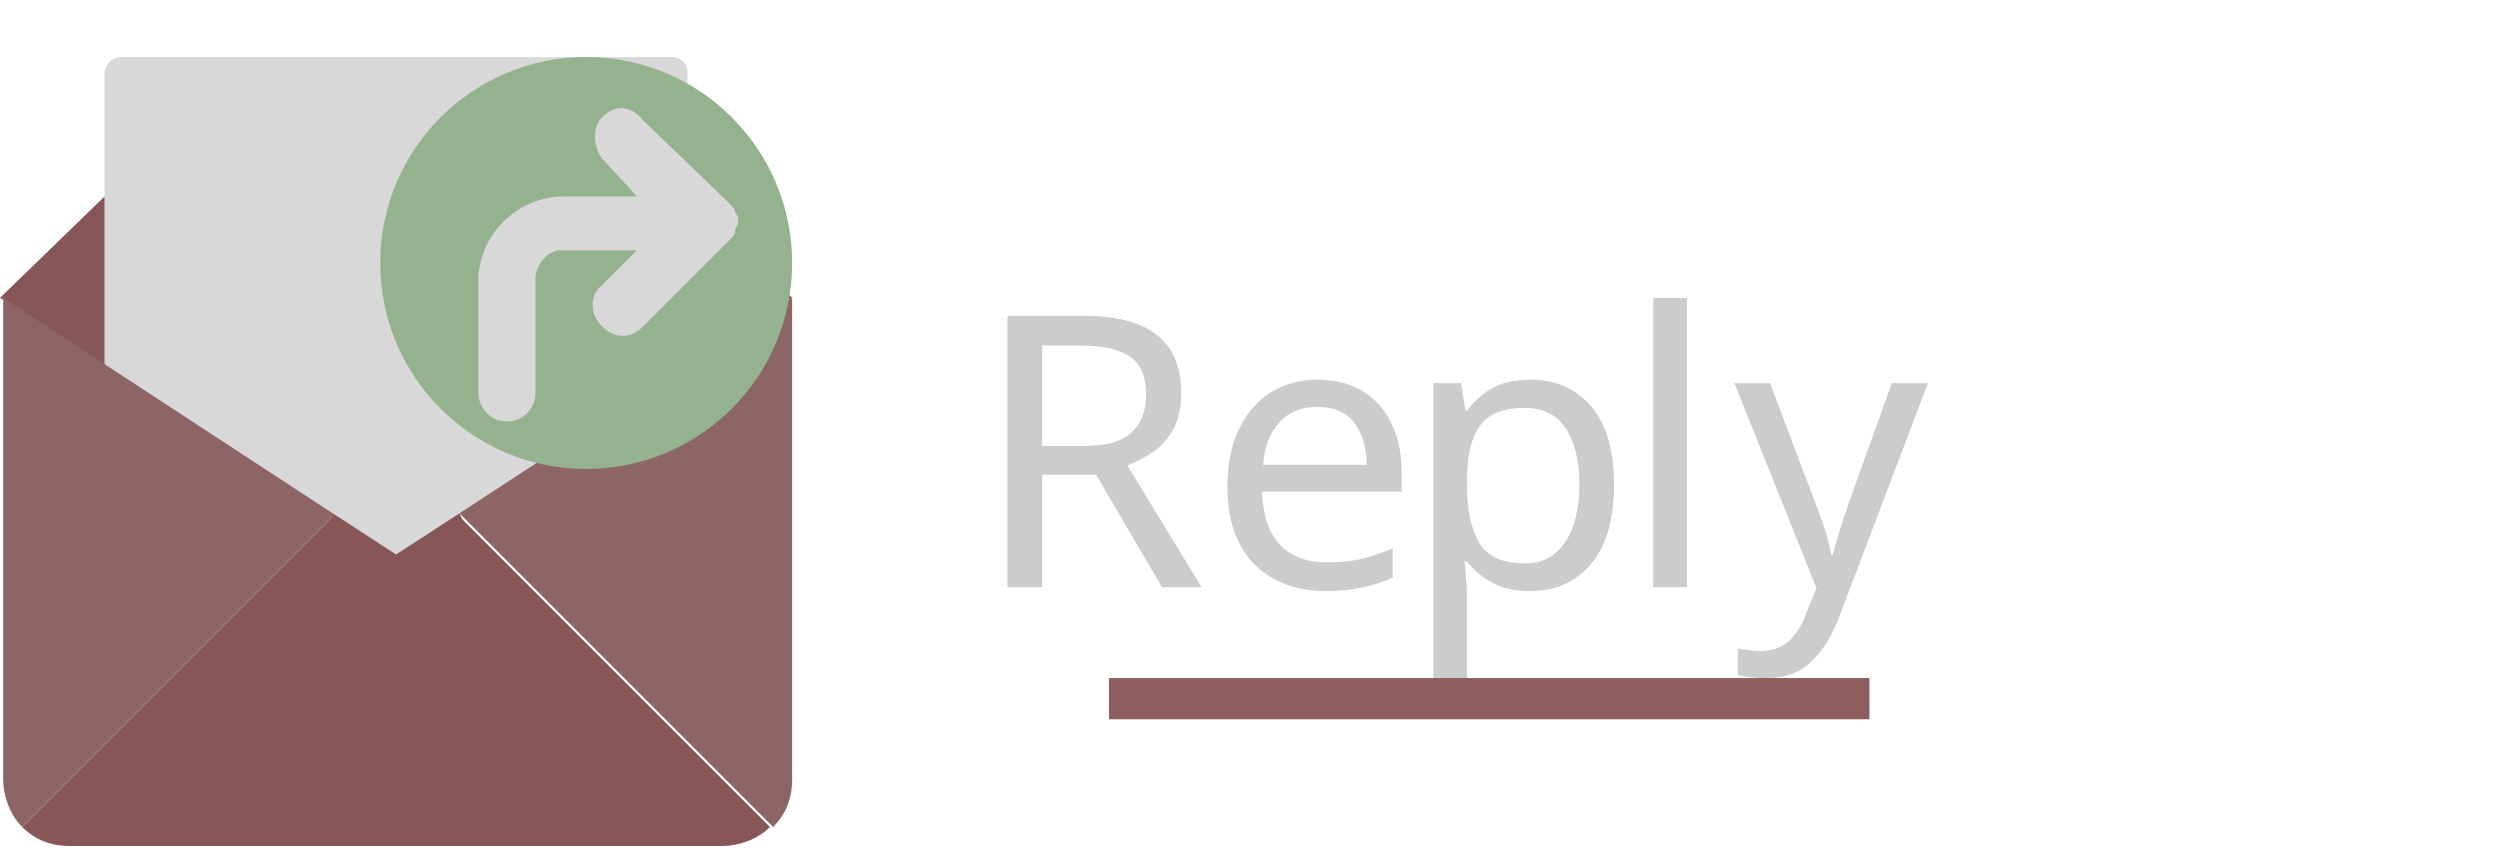
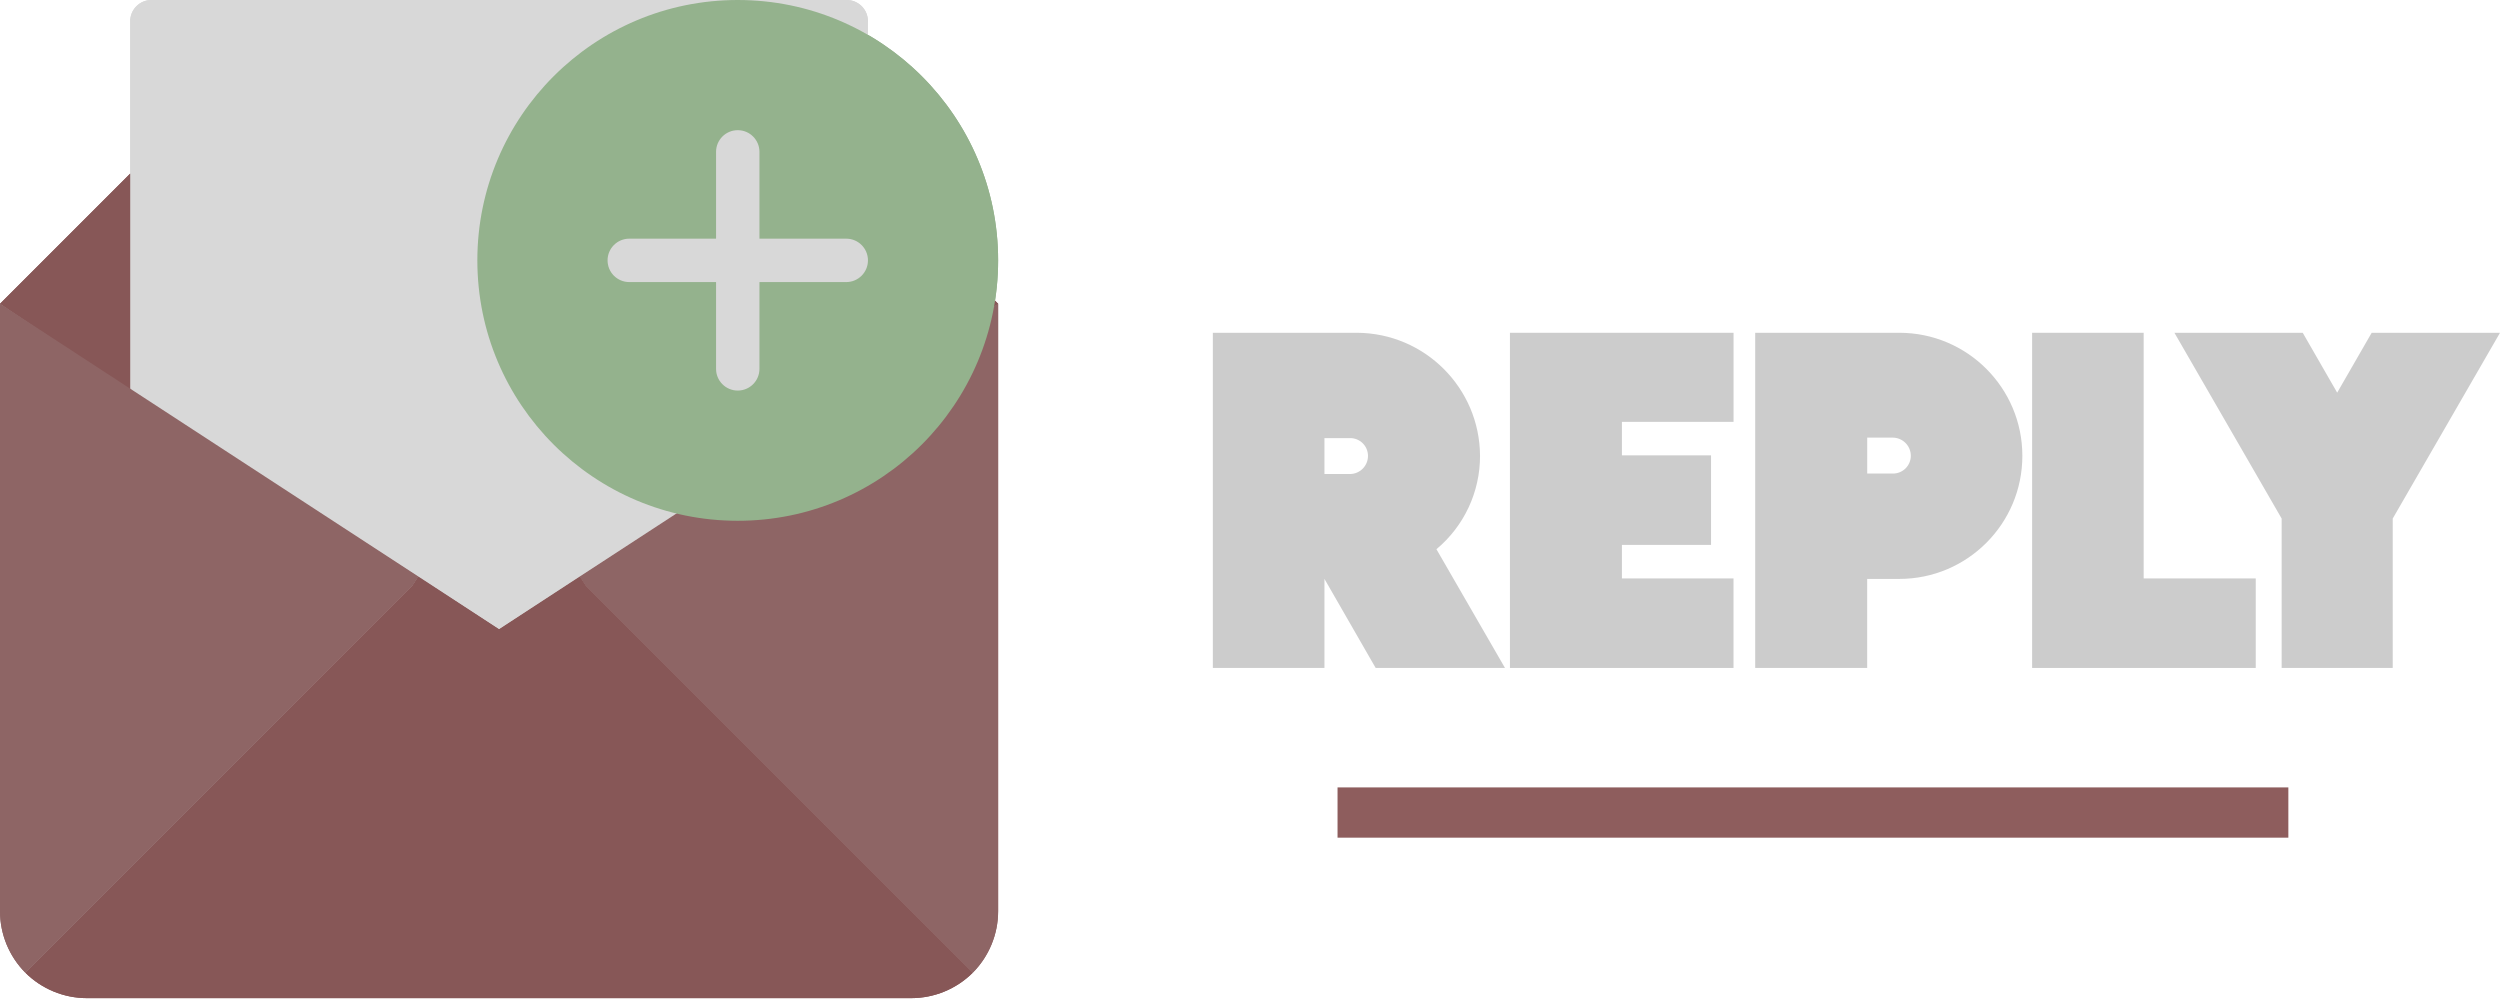
- <svg xmlns="http://www.w3.org/2000/svg" version="1.1" id="Layer_1" x="0px" y="0px" viewBox="0 0 78.9 26.8" style="enable-background:new 0 0 78.9 26.8;" xml:space="preserve">
-   <style type="text/css">
- 	.st0{fill:#CCCCCC;}
- 	.st1{font-family:'ColomboSansFont-Regular';}
- 	.st2{font-size:12px;}
- 	.st3{letter-spacing:-2;}
- 	.st4{fill:#D8D8D8;}
- 	.st5{fill:#875757;}
- 	.st6{fill:#8E6565;}
- 	.st7{fill:#94B28D;}
- 	.st8{opacity:0.8;fill:#723535;enable-background:new    ;}
- </style>
-   <text transform="matrix(1 0 0 1 30.6402 18.53)" class="st0 st1 st2">R</text>
-   <text transform="matrix(1 0 0 1 38.0802 18.53)" class="st0 st1 st2">e</text>
-   <text transform="matrix(1 0 0 1 44.2202 18.53)" class="st0 st1 st2">p</text>
-   <text transform="matrix(1 0 0 1 51.1602 18.53)" class="st0 st1 st2 st3">l</text>
-   <text transform="matrix(1 0 0 1 54.7202 18.53)" class="st0 st1 st2">y</text>
-   <path class="st4" d="M21.7,11.6l-9.2,6l-9.2-6V2.3c0-0.3,0.3-0.5,0.5-0.5h17.4c0.3,0,0.5,0.2,0.5,0.5c0,0,0,0,0,0L21.7,11.6z" />
-   <polygon class="st5" points="3.3,11.6 0,9.4 3.3,6.2 " />
-   <polygon class="st5" points="25,9.4 21.7,11.6 21.7,6.2 " />
-   <path class="st6" d="M21.7,11.5L25,9.4v15.2c0,0.6-0.2,1.1-0.6,1.5l-3.7-3.7l-6-6l-0.2-0.2L21.7,11.5z" />
-   <path class="st5" d="M20.6,22.4l3.7,3.7c-0.4,0.4-1,0.6-1.5,0.6H2.2c-0.6,0-1.1-0.2-1.5-0.6l3.7-3.7l6-6l0.1-0.2l2,1.3l2-1.3  l0.1,0.2L20.6,22.4z" />
-   <path class="st6" d="M10.5,16.2l-0.1,0.2l-6,6l-3.7,3.7c-0.4-0.4-0.6-1-0.6-1.5V9.4L10.5,16.2z" />
-   <circle class="st7" cx="18.5" cy="8.3" r="6.5" />
-   <path class="st4" d="M19,3.7c-0.3,0.3-0.3,0.9,0,1.3c0,0,0,0,0,0l1.1,1.2h-2.3c-1.4,0-2.6,1.1-2.7,2.5c0,0.1,0,0.1,0,0.2v3.5  c0,0.5,0.4,0.9,0.9,0.9c0.5,0,0.9-0.4,0.9-0.9V8.8c0-0.4,0.3-0.8,0.7-0.9c0.1,0,0.1,0,0.2,0h2.3L19,9c-0.4,0.3-0.4,0.9,0,1.3  s0.9,0.4,1.3,0l0,0L23,7.6c0.1-0.1,0.2-0.2,0.2-0.3c0-0.1,0.1-0.2,0.1-0.3c0-0.1,0-0.2-0.1-0.3c0-0.1-0.1-0.2-0.2-0.3l-2.7-2.6  C19.9,3.3,19.4,3.3,19,3.7C19,3.7,19,3.7,19,3.7z" />
-   <rect x="35" y="21.4" class="st8" width="24" height="1.3" />
+ <svg xmlns="http://www.w3.org/2000/svg" id="Layer_1" data-name="Layer 1" viewBox="0 0 62.617 25">
+   <defs>
+     <style>.cls-1{fill:#ccc;}.cls-2{fill:#d8d8d8;}.cls-3{fill:#875757;}.cls-4{fill:#8e6565;}.cls-5{fill:#94b28d;}.cls-6{fill:#723535;opacity:0.8;}</style>
+   </defs>
+   <path class="cls-1" d="M31.878,9.835h3.61a3.097,3.097,0,0,1,3.082,3.083,3.039,3.039,0,0,1-1.092,2.338L39.195,18.23H35.956L34.673,15.999V18.23H31.878Zm2.795,2.639v.899h.636a.455.455,0,0,0,.455-.456.446.446,0,0,0-.455-.444Z" transform="translate(-1.5 -1.5)" />
+   <path class="cls-1" d="M39.319,9.835h5.601v2.231H42.124v.839H44.356v2.243H42.124v.84h2.795V18.23H39.319Z" transform="translate(-1.5 -1.5)" />
+   <path class="cls-1" d="M45.462,9.835h3.609a3.082,3.082,0,1,1,0,6.165h-.804V18.23H45.462Zm2.806,2.626v.9h.636a.446.446,0,0,0,.456-.444.456.456,0,0,0-.456-.456Z" transform="translate(-1.5 -1.5)" />
+   <path class="cls-1" d="M52.398,9.835h2.794v6.153H57.999V18.23H52.398Z" transform="translate(-1.5 -1.5)" />
+   <path class="cls-1" d="M64.117,9.835l-2.687,4.653V18.23H58.648V14.488L55.962,9.835h3.214l.863,1.5.864-1.5Z" transform="translate(-1.5 -1.5)" />
+   <path class="cls-2" d="M23.239,11.283,14,17.261,4.761,11.283V2.043A.532.532,0,0,1,5.304,1.5H22.696a.532.532,0,0,1,.543.543Z" transform="translate(-1.5 -1.5)" />
+   <polygon class="cls-3" points="3.261 9.783 0 7.609 3.261 4.348 3.261 9.783" />
+   <polygon class="cls-3" points="25 7.609 21.739 9.783 21.739 4.348 25 7.609" />
+   <path class="cls-4" d="M23.239,11.234,26.5,9.109V24.326a2.188,2.188,0,0,1-.636,1.538l-3.712-3.712-5.978-5.978-.152-.234Z" transform="translate(-1.5 -1.5)" />
+   <path class="cls-3" d="M22.152,22.152l3.712,3.712a2.188,2.188,0,0,1-1.538.636H3.674a2.188,2.188,0,0,1-1.538-.636l3.712-3.712,5.978-5.978.152-.234L14,17.261,16.022,15.94l.152.234Z" transform="translate(-1.5 -1.5)" />
+   <path class="cls-4" d="M11.978,15.94l-.152.234L5.848,22.152,2.136,25.864A2.188,2.188,0,0,1,1.5,24.326V9.109Z" transform="translate(-1.5 -1.5)" />
+   <circle class="cls-5" cx="18.478" cy="6.522" r="6.522" />
+   <path class="cls-2" d="M20.535,3.391a.889.889,0,0,0,0,1.258l1.15,1.15h-2.3a2.593,2.593,0,0,0-2.668,2.668v3.557a.889.889,0,1,0,1.779,0V8.466a.814.814,0,0,1,.889-.889h2.3l-1.15,1.15a.889.889,0,0,0,1.258,1.258L24.46,7.317a.892.892,0,0,0,0-1.259L21.793,3.391A.889.889,0,0,0,20.535,3.391Z" transform="translate(-1.5 -1.5)" />
+   <rect class="cls-6" x="33.501" y="19.722" width="23.815" height="1.259" />
+   <path class="cls-2" d="M23.239,11.283,14,17.261,4.761,11.283V2.043A.532.532,0,0,1,5.304,1.5H22.696a.532.532,0,0,1,.543.543Z" transform="translate(-1.5 -1.5)" />
+   <polygon class="cls-3" points="3.261 9.783 0 7.609 3.261 4.348 3.261 9.783" />
+   <polygon class="cls-3" points="25 7.609 21.739 9.783 21.739 4.348 25 7.609" />
+   <path class="cls-4" d="M23.239,11.234,26.5,9.109V24.326a2.188,2.188,0,0,1-.636,1.538l-3.712-3.712-5.978-5.978-.152-.234Z" transform="translate(-1.5 -1.5)" />
+   <path class="cls-3" d="M22.152,22.152l3.712,3.712a2.188,2.188,0,0,1-1.538.636H3.674a2.188,2.188,0,0,1-1.538-.636l3.712-3.712,5.978-5.978.152-.234L14,17.261,16.022,15.94l.152.234Z" transform="translate(-1.5 -1.5)" />
+   <path class="cls-4" d="M11.978,15.94l-.152.234L5.848,22.152,2.136,25.864A2.188,2.188,0,0,1,1.5,24.326V9.109Z" transform="translate(-1.5 -1.5)" />
+   <circle class="cls-5" cx="18.478" cy="6.522" r="6.522" />
+   <path class="cls-2" d="M22.696,7.478h-2.174V5.304a.543.543,0,0,0-1.087,0v2.174H17.261a.543.543,0,1,0,0,1.087h2.174v2.174a.543.543,0,1,0,1.087,0V8.565h2.174a.543.543,0,0,0,0-1.087Z" transform="translate(-1.5 -1.5)" />
</svg>
